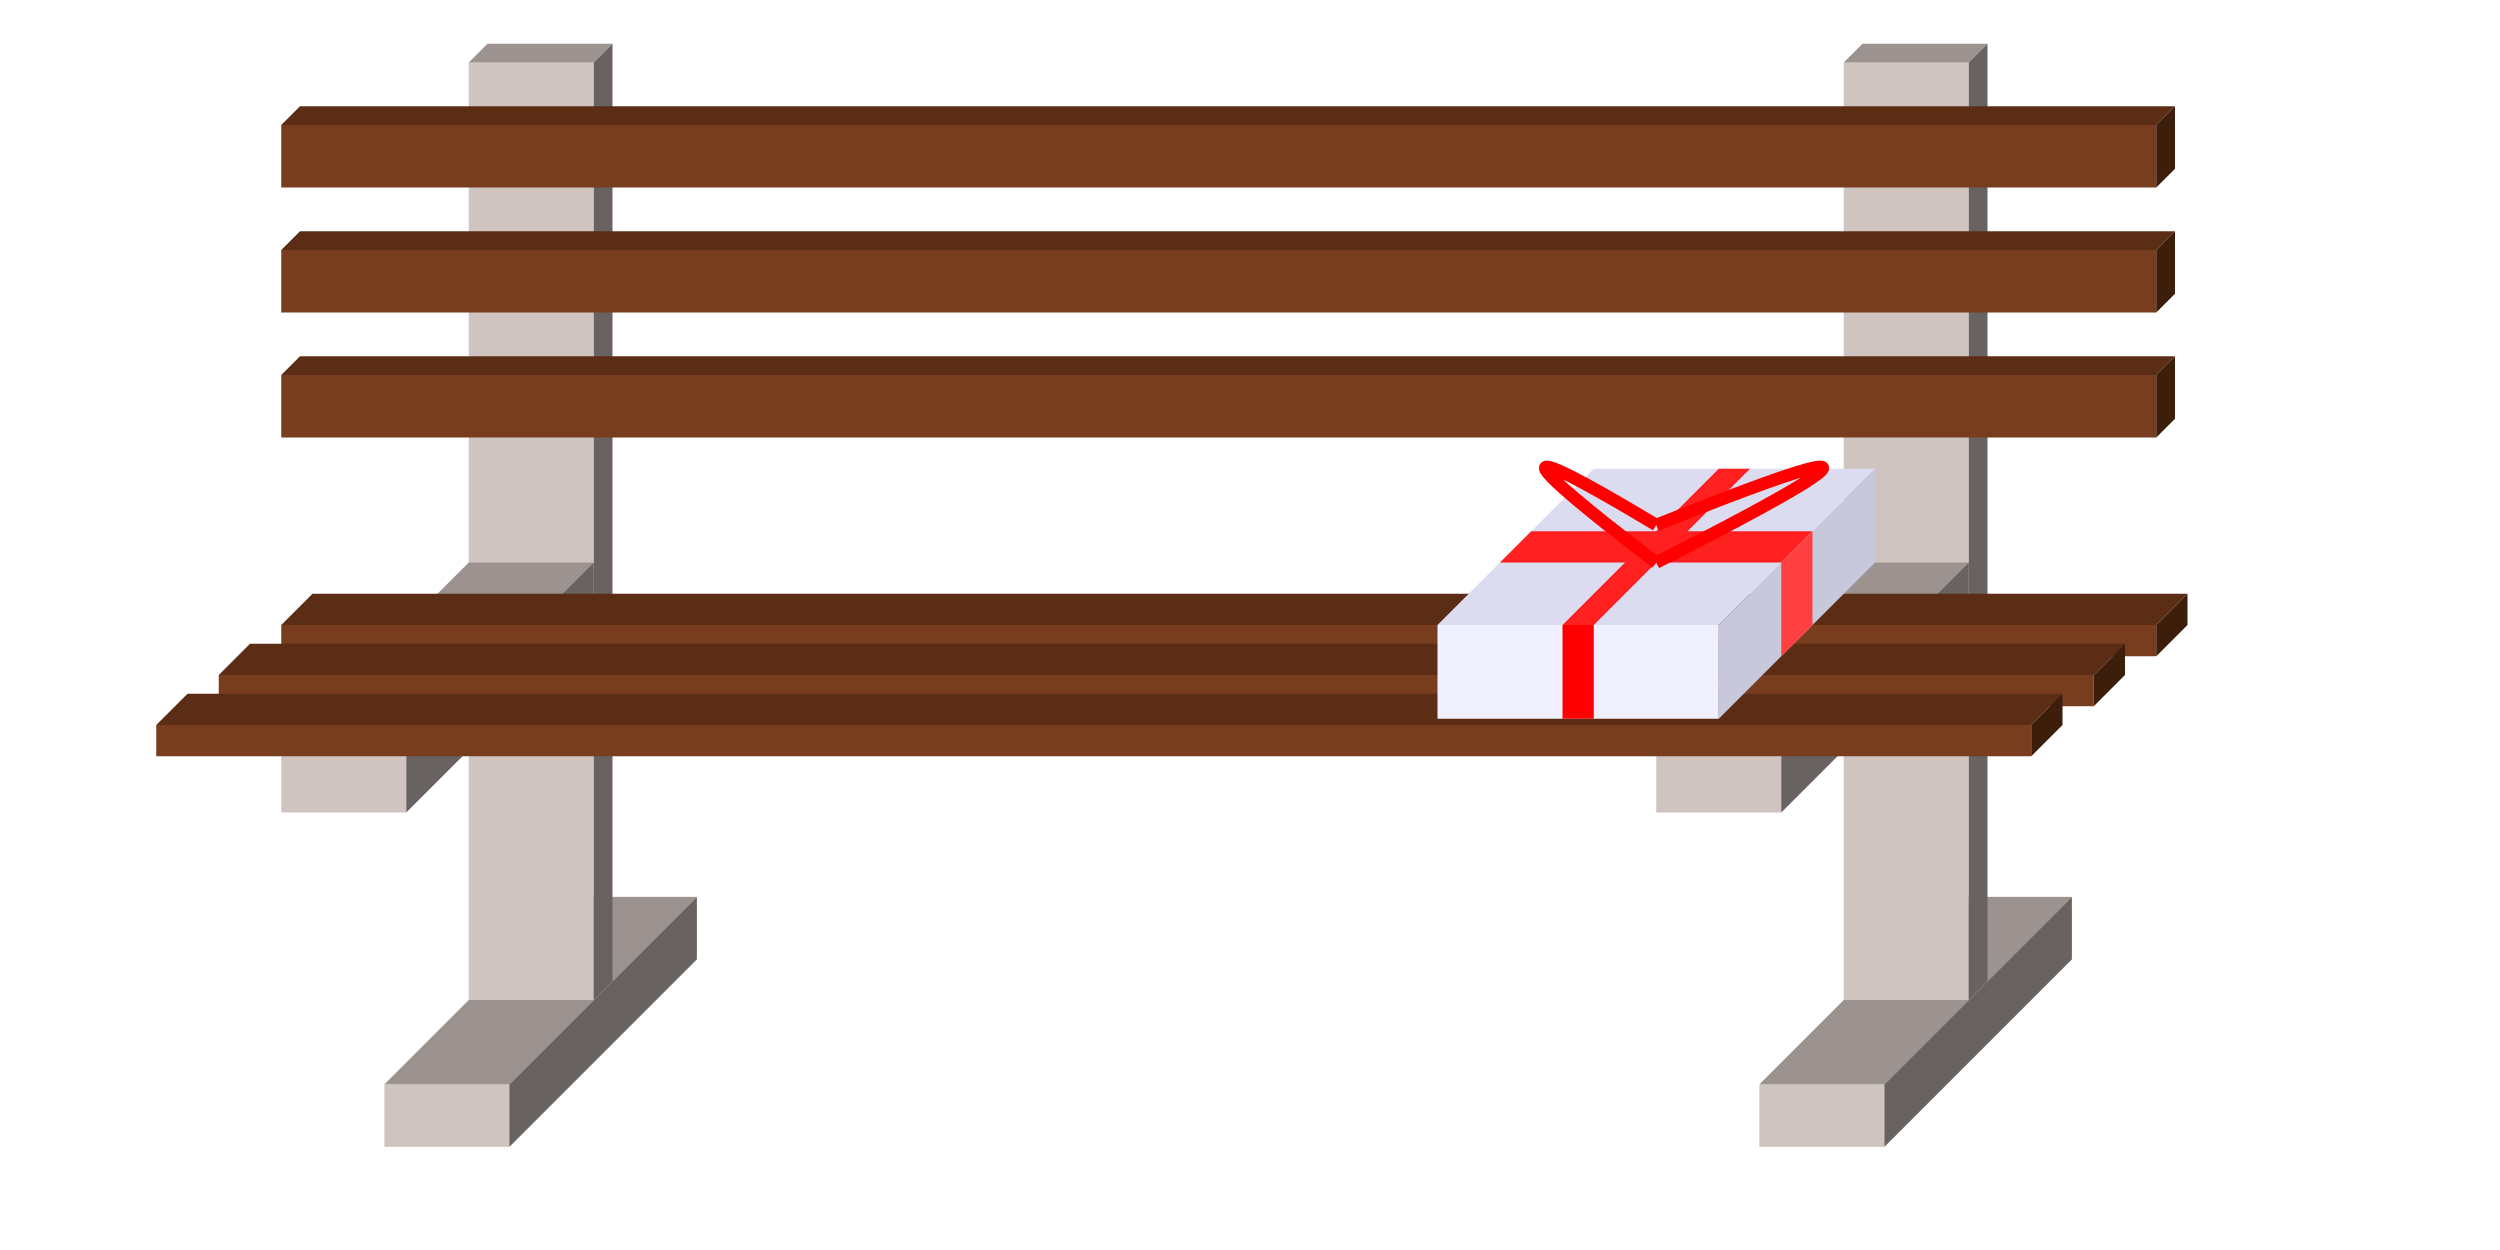
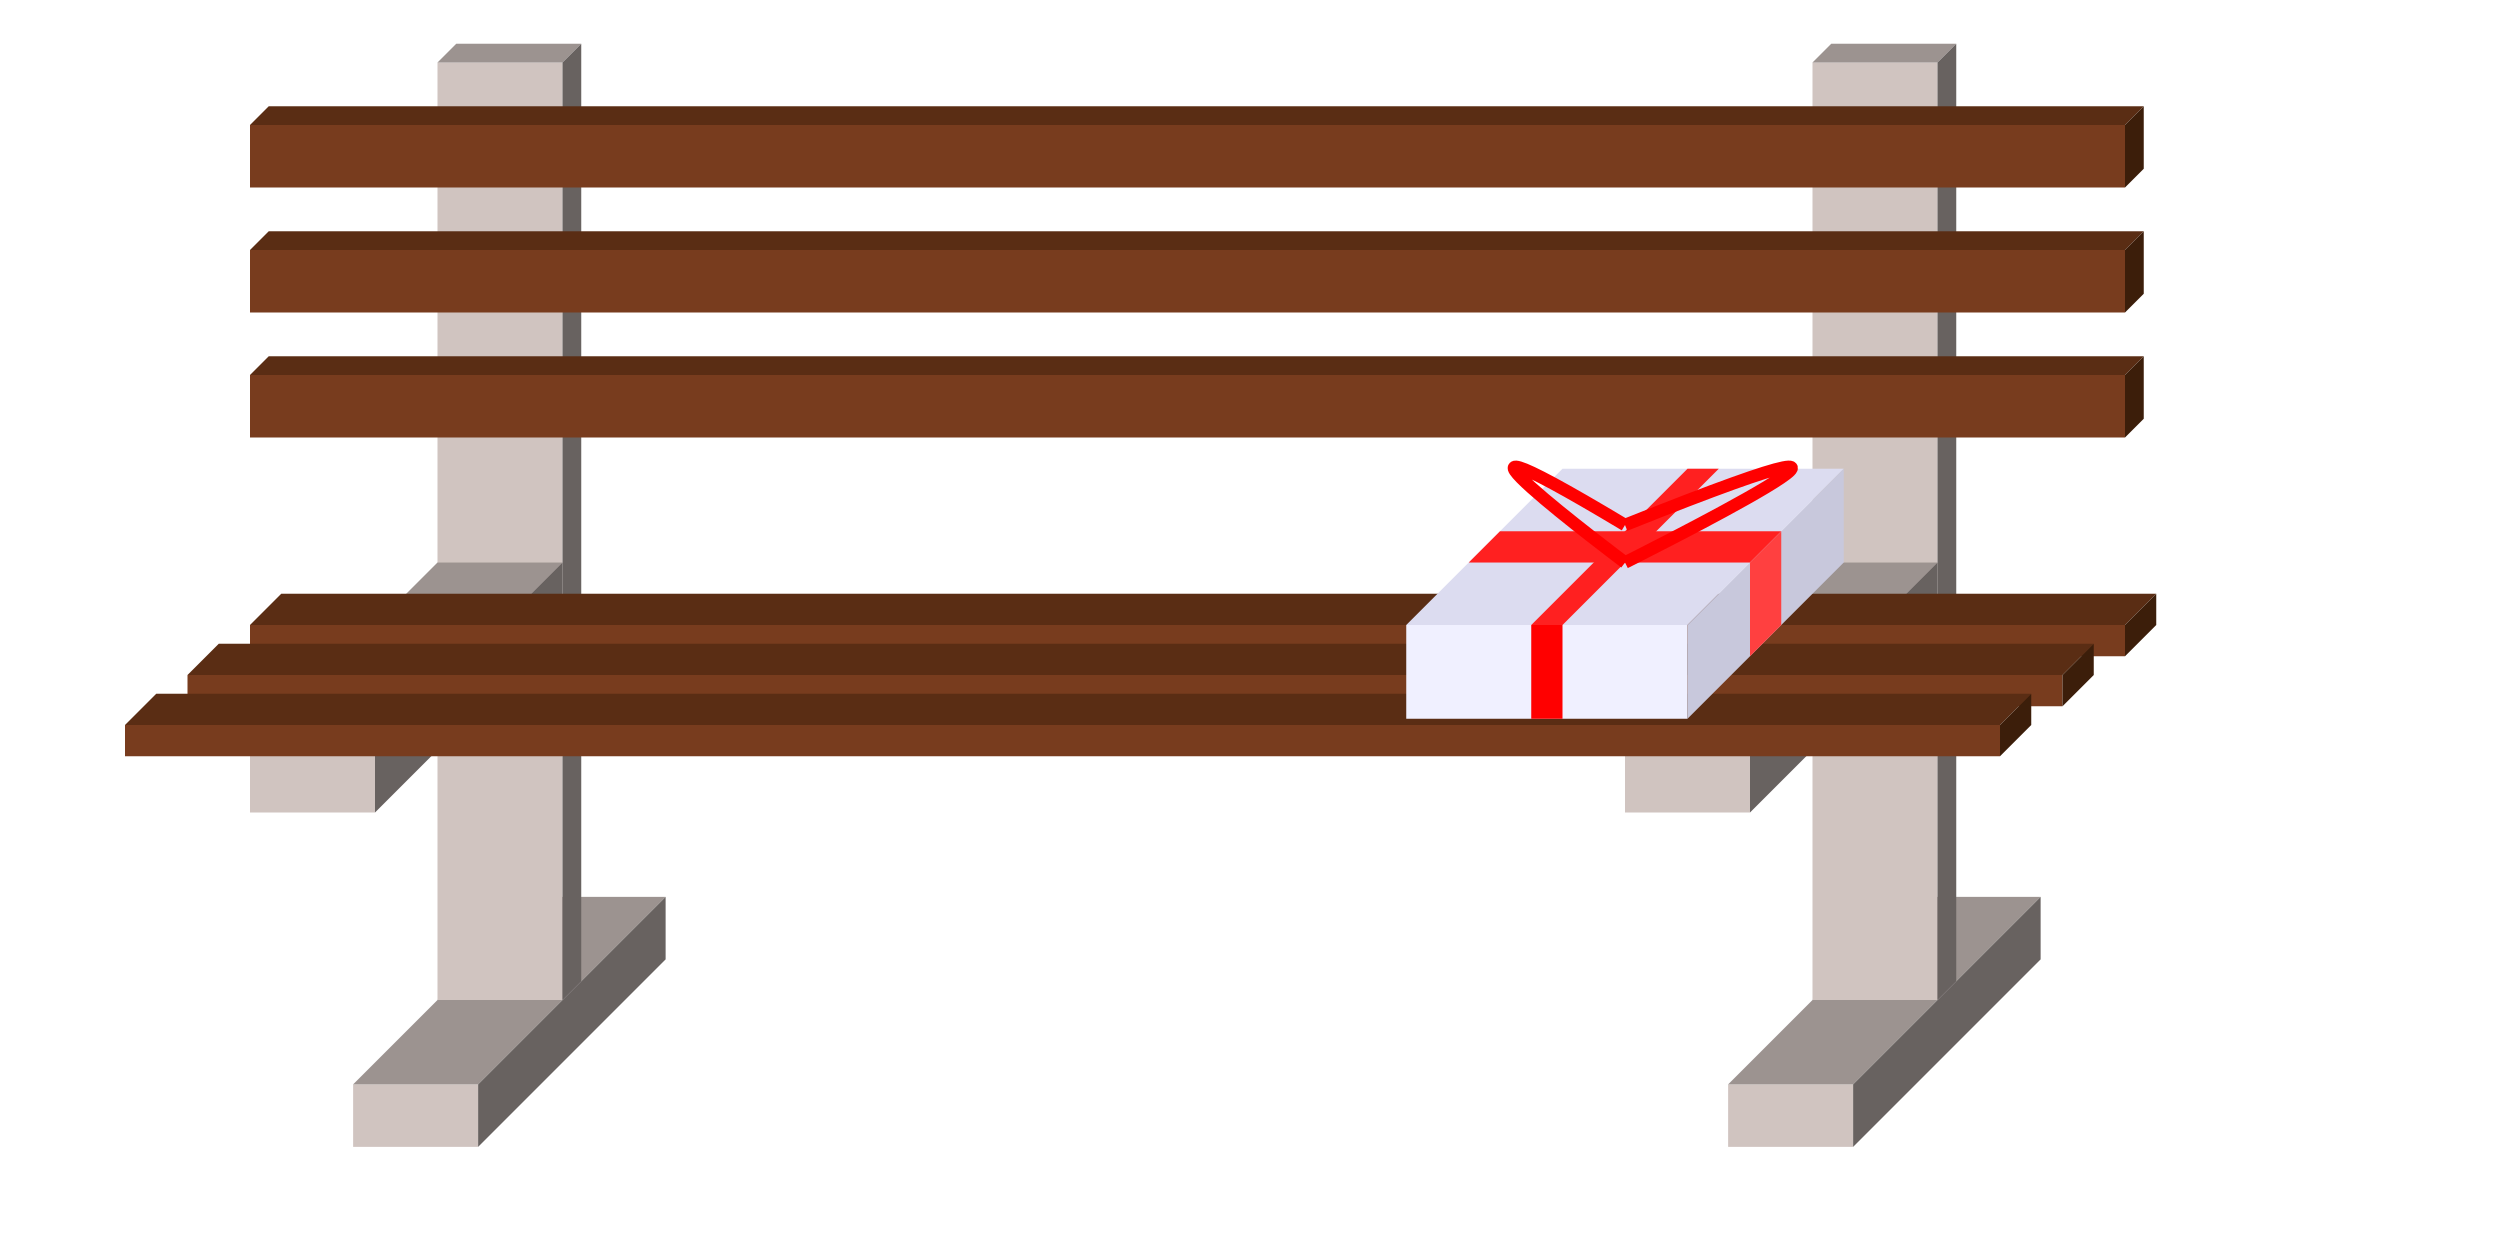
- <svg xmlns="http://www.w3.org/2000/svg" xmlns:xlink="http://www.w3.org/1999/xlink" height="100" width="200" viewBox="190 40 10 200">
+ <svg xmlns="http://www.w3.org/2000/svg" xmlns:xlink="http://www.w3.org/1999/xlink" width="400" height="200">
  <defs>
    <g id="post">
      <rect width="20" height="150" fill="rgb(208,196,192)" />
      <path d="M0,0 l3-3 h20 l-3,3 Z" fill="rgb(156,147,144)" />
      <path d="M20,0 l3-3 v150 l-3,3 Z" fill="rgb(104,98,96)" />
    </g>
    <g id="foot">
      <rect width="20" height="10" fill="rgb(208,196,192)" />
      <path d="M0,0 l30-30 h20 l-30,30 Z" fill="rgb(156,147,144)" />
      <path d="M20,0 l30-30 v10 l-30,30 Z" fill="rgb(104,98,96)" />
    </g>
    <g id="back">
      <rect width="300" height="10" fill="rgb(120,60,30)" />
      <path d="M0,0 l3-3 h300 l-3,3 Z" fill="rgb(90,45,20)" />
      <path d="M300,0 l3-3 v10 l-3,3 Z" fill="rgb(60,30,10)" />
    </g>
    <g id="seat">
      <rect width="300" height="5" fill="rgb(120,60,30)" />
      <path d="M0,0 l5-5 h300 l-5,5 Z" fill="rgb(90,45,20)" />
      <path d="M300,0 l5-5 v5 l-5,5 Z" fill="rgb(60,30,10)" />
    </g>
    <g id="box">
      <rect width="45" height="15" fill="rgb(240,240,255)" />
      <path d="M0,0 l25-25 h45 l-25,25 Z" fill="rgb(220,220,240)" />
      <path d="M45,0 l25-25 v15 l-25,25 Z" fill="rgb(200,200,220)" />
      <rect x="20" width="5" height="15" fill="rgb(255,0,0)" />
      <path d="M20,0 l25-25 h5 l-25,25 Z" fill="rgb(255,32,32)" />
      <path d="M10,-10 l5-5 h45 l-5,5 Z" fill="rgb(255,32,32)" />
      <path d="M55,-10 l5-5 v15 l-5,5 Z" fill="rgb(255,64,64)" />
      <path d="M35,-10 s-40,-30 0,-6 M35,-10 s60,-30 0,-6" fill="none" stroke="red" stroke-width="2" />
    </g>
  </defs>
-   <g>
-     <use xlink:href="#foot" x="56.5" y="213.5" />
-     <use xlink:href="#foot" x="276.5" y="213.5" />
-     <use xlink:href="#post" x="70" y="50" />
-     <use xlink:href="#post" x="290" y="50" />
-     <use xlink:href="#foot" x="40" y="160" />
-     <use xlink:href="#foot" x="260" y="160" />
-     <use xlink:href="#back" x="40" y="60" />
-     <use xlink:href="#back" x="40" y="80" />
-     <use xlink:href="#back" x="40" y="100" />
-     <use xlink:href="#seat" x="40" y="140" />
-     <use xlink:href="#seat" x="30" y="148" />
-     <use xlink:href="#seat" x="20" y="156" />
-   </g>
-   <g>
-     <use xlink:href="#box" x="225" y="140" />
+   <g transform="translate(0,-40)">
+     <g>
+       <use xlink:href="#foot" x="56.5" y="213.5" />
+       <use xlink:href="#foot" x="276.5" y="213.5" />
+       <use xlink:href="#post" x="70" y="50" />
+       <use xlink:href="#post" x="290" y="50" />
+       <use xlink:href="#foot" x="40" y="160" />
+       <use xlink:href="#foot" x="260" y="160" />
+       <use xlink:href="#back" x="40" y="60" />
+       <use xlink:href="#back" x="40" y="80" />
+       <use xlink:href="#back" x="40" y="100" />
+       <use xlink:href="#seat" x="40" y="140" />
+       <use xlink:href="#seat" x="30" y="148" />
+       <use xlink:href="#seat" x="20" y="156" />
+     </g>
+     <g>
+       <use xlink:href="#box" x="225" y="140" />
+     </g>
  </g>
</svg>
